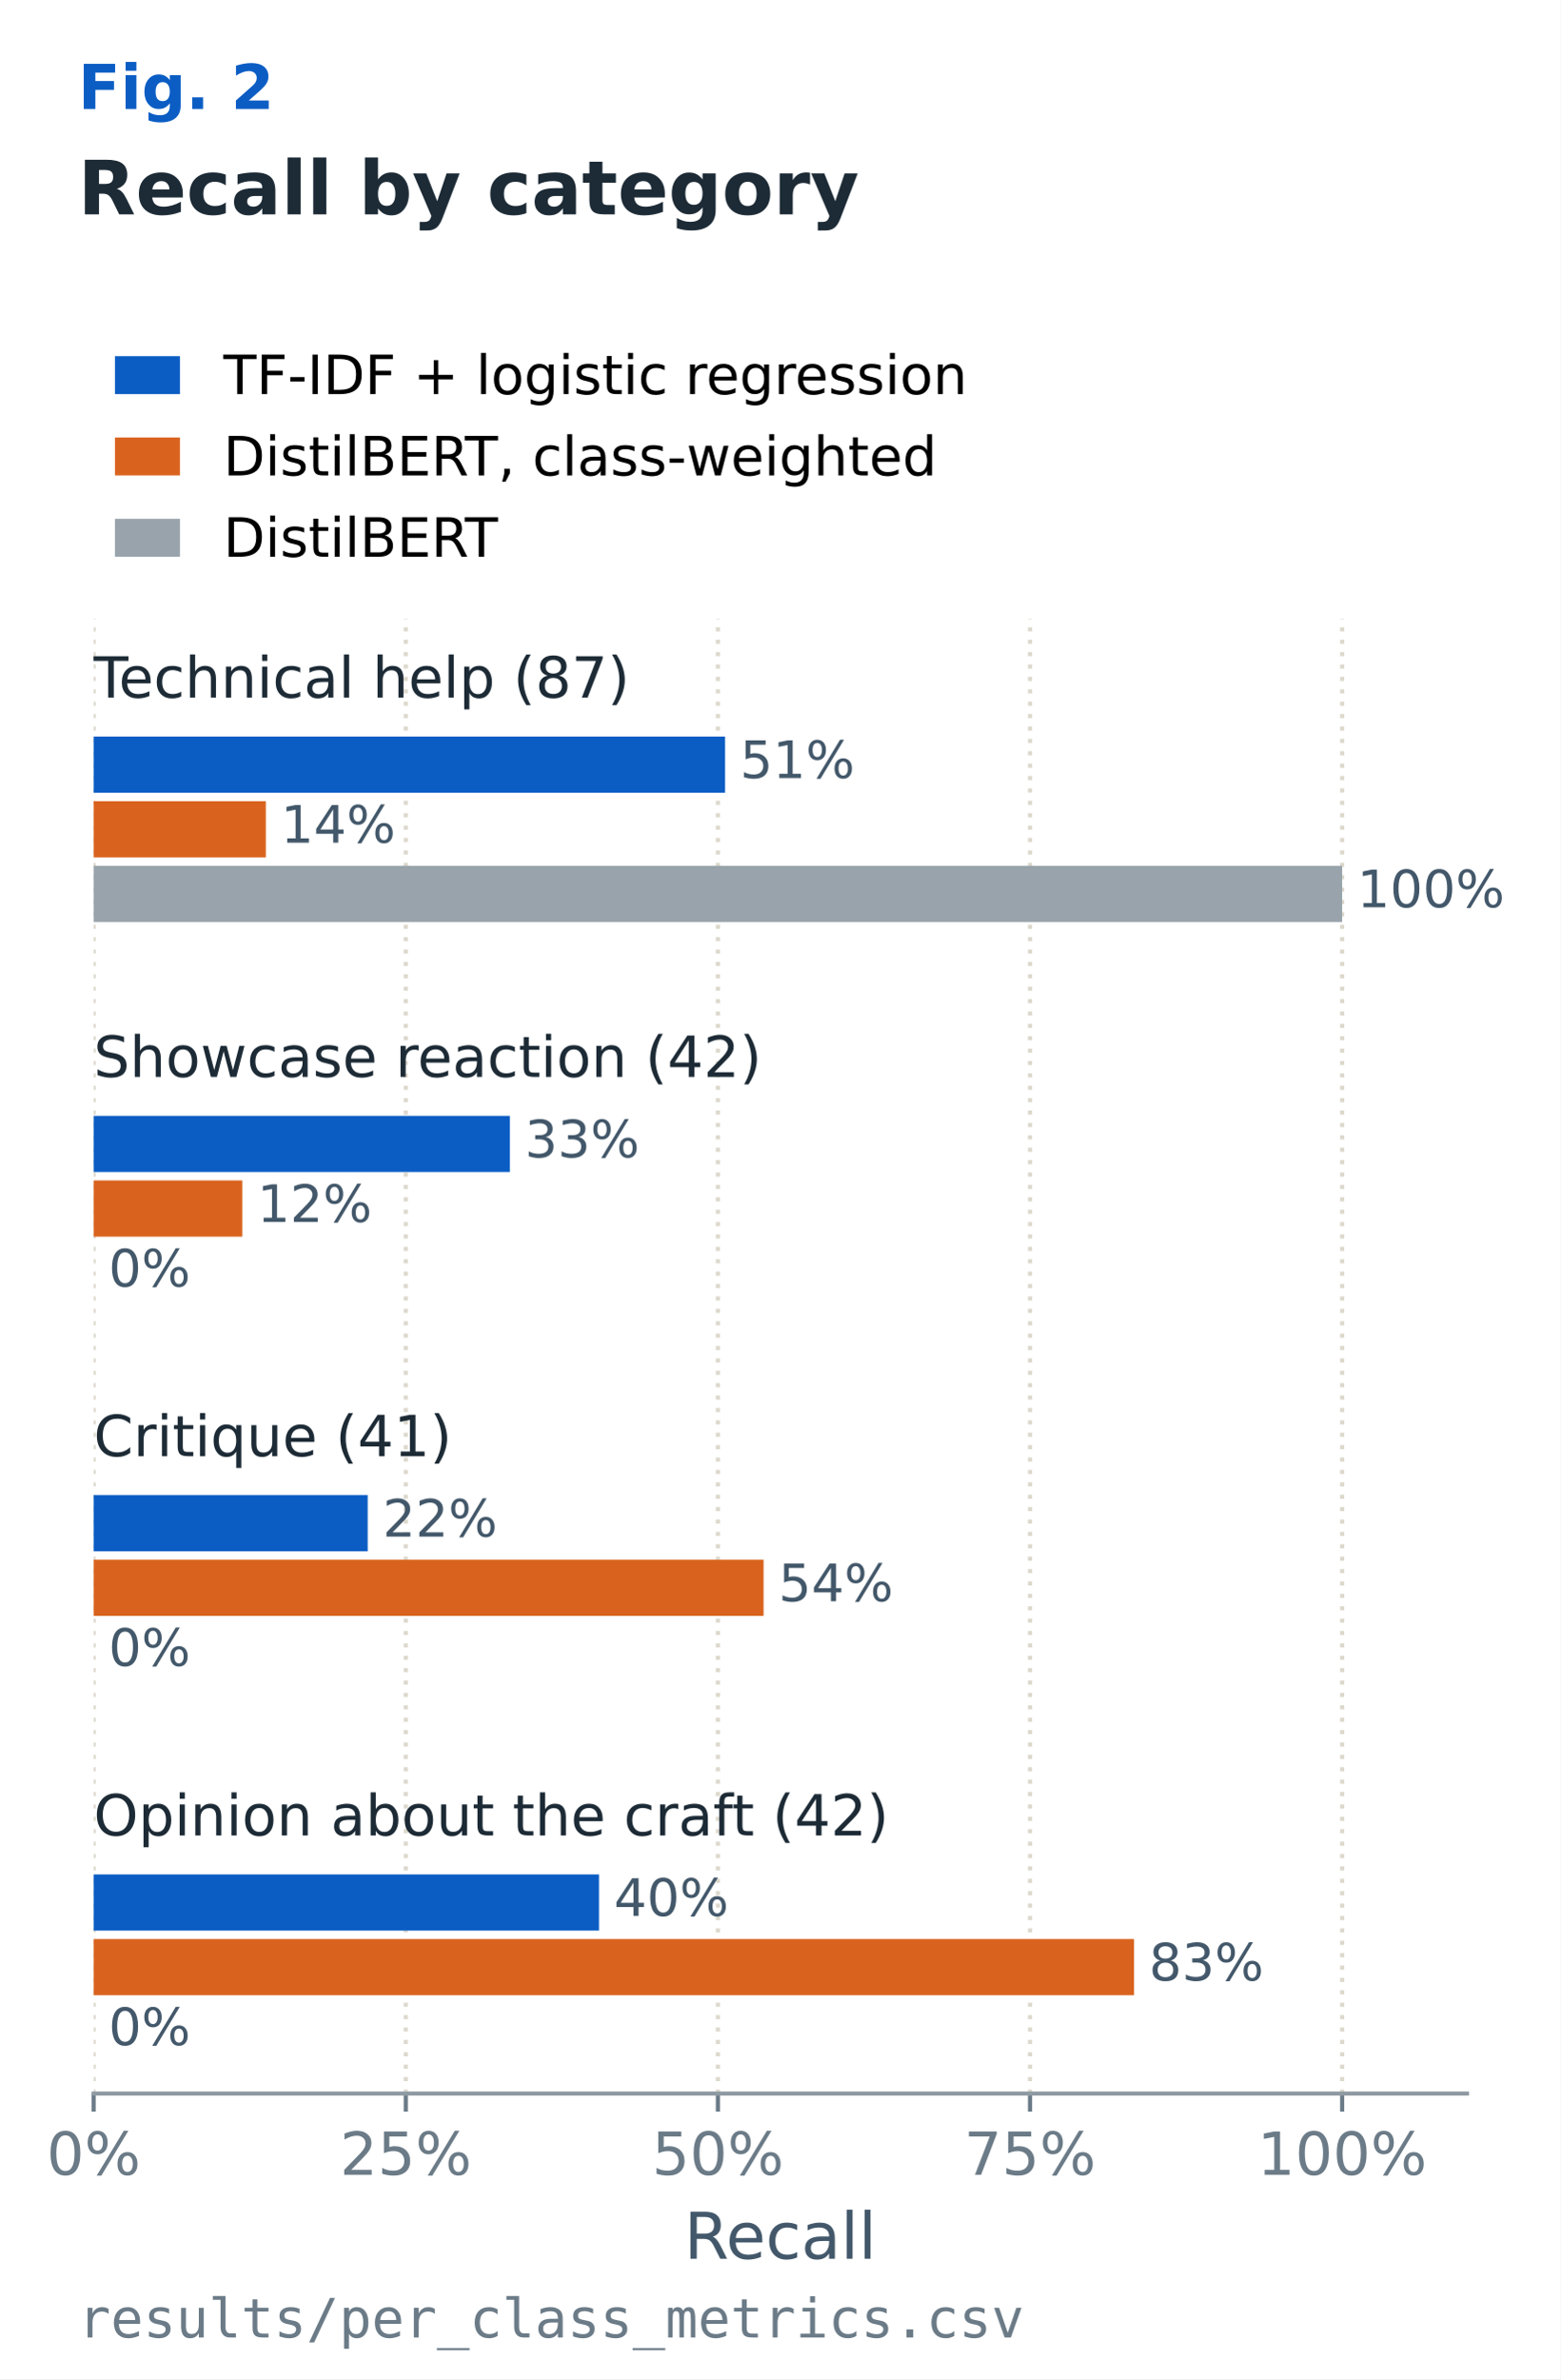
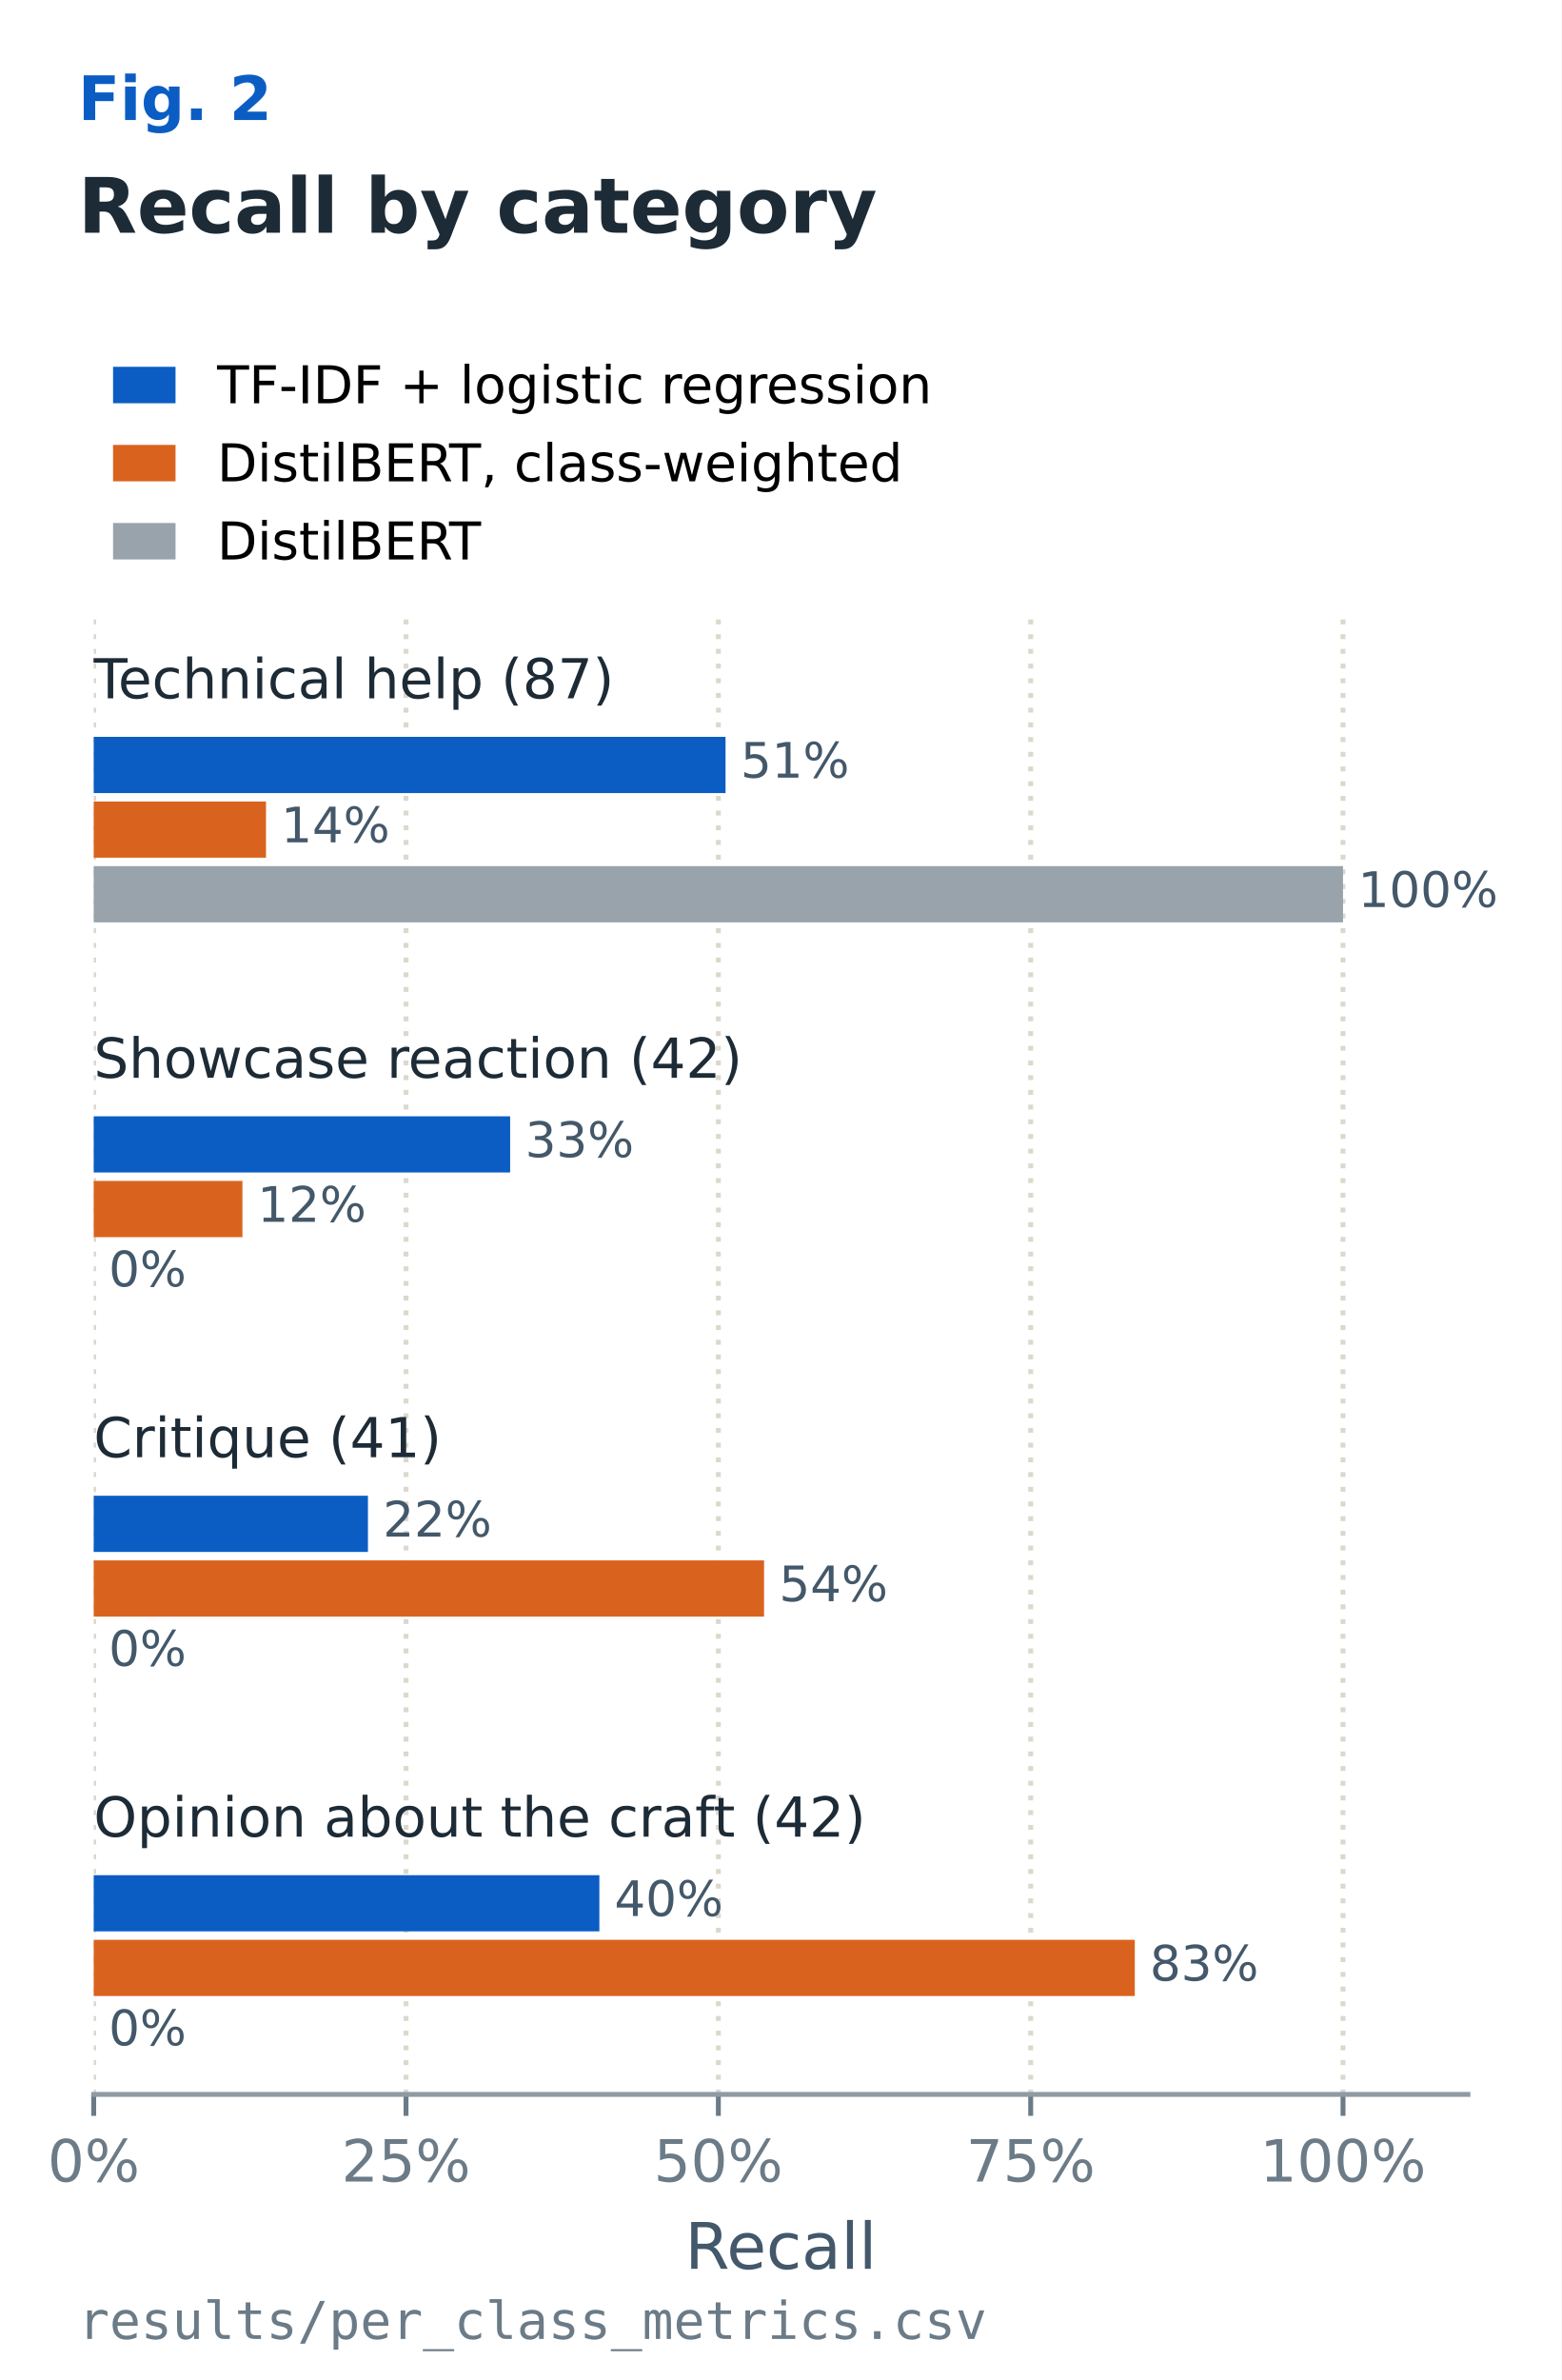
- <svg xmlns="http://www.w3.org/2000/svg" xmlns:xlink="http://www.w3.org/1999/xlink" role="img" aria-label="Recall by category for three models. Unweighted DistilBERT labels every excerpt as technical help (100% recall there, 0% elsewhere). Class-weighted DistilBERT swings the other way: 14% on technical help, 83% on opinion. TF-IDF with logistic regression is more even, between 22% and 51% in every category." width="302.4pt" height="460.8pt" viewBox="0 0 302.4 460.8" version="1.1">
+ <svg xmlns="http://www.w3.org/2000/svg" xmlns:xlink="http://www.w3.org/1999/xlink" role="img" aria-label="Recall by category for three models. Unweighted DistilBERT labels every excerpt as technical help (100% recall there, 0% elsewhere). Class-weighted DistilBERT swings the other way: 14% on technical help, 83% on opinion. TF-IDF with logistic regression is more even, between 22% and 51% in every category." width="255pt" height="388.571pt" viewBox="0 0 255 388.571" version="1.1">
  <defs>
    <style type="text/css">*{stroke-linejoin: round; stroke-linecap: butt}</style>
  </defs>
  <g id="figure_1">
    <g id="patch_1">
-       <path d="M 0 460.8  L 302.4 460.8  L 302.4 0  L 0 0  z " style="fill: #ffffff" />
+       <path d="M 0 388.571  L 255 388.571  L 255 0  L 0 0  z " style="fill: #ffffff" />
    </g>
    <g id="axes_1">
      <g id="patch_2">
-         <path d="M 18.144 405.504  L 284.256 405.504  L 284.256 119.808  L 18.144 119.808  z " style="fill: #ffffff" />
+         <path d="M 15.3 341.943  L 239.7 341.943  L 239.7 101.029  L 15.3 101.029  z " style="fill: #ffffff" />
      </g>
      <g id="matplotlib.axis_1">
        <g id="xtick_1">
          <g id="line2d_1">
-             <path d="M 18.144 405.504  L 18.144 119.808  " clip-path="url(#pd2597d4553)" style="fill: none; stroke-dasharray: 0.8,1.6; stroke-dashoffset: 0; stroke: #dcd8cc; stroke-width: 0.8" />
+             <path d="M 15.3 341.943  L 15.3 101.029  " clip-path="url(#p83f9180d06)" style="fill: none; stroke-dasharray: 0.8,1.6; stroke-dashoffset: 0; stroke: #dcd8cc; stroke-width: 0.8" />
          </g>
          <g id="line2d_2">
            <defs>
              <path id="m2d4528c1ce" d="M 0 0  L 0 3.5  " style="stroke: #6b7b87; stroke-width: 0.8" />
            </defs>
            <g>
-               <use xlink:href="#m2d4528c1ce" x="18.144" y="405.504" style="fill: #6b7b87; stroke: #6b7b87; stroke-width: 0.8" />
+               <use xlink:href="#m2d4528c1ce" x="15.3" y="341.943" style="fill: #6b7b87; stroke: #6b7b87; stroke-width: 0.8" />
            </g>
          </g>
          <g id="text_1">
-             <text style="font-size: 11.5px; font-family: Tahoma, Verdana, 'DejaVu Sans', sans-serif; text-anchor: middle; fill: #6b7b87" x="18.144" y="421.241" transform="rotate(-0 18.144 421.2413)">0%</text>
+             <text style="font-size: 9.5px; font-family: Tahoma, Verdana, 'DejaVu Sans', sans-serif; text-anchor: middle; fill: #6b7b87" x="15.3" y="356.161" transform="rotate(-0 15.3 356.1606)">0%</text>
          </g>
        </g>
        <g id="xtick_2">
          <g id="line2d_3">
-             <path d="M 78.624 405.504  L 78.624 119.808  " clip-path="url(#pd2597d4553)" style="fill: none; stroke-dasharray: 0.8,1.6; stroke-dashoffset: 0; stroke: #dcd8cc; stroke-width: 0.8" />
+             <path d="M 66.3 341.943  L 66.3 101.029  " clip-path="url(#p83f9180d06)" style="fill: none; stroke-dasharray: 0.8,1.6; stroke-dashoffset: 0; stroke: #dcd8cc; stroke-width: 0.8" />
          </g>
          <g id="line2d_4">
            <g>
-               <use xlink:href="#m2d4528c1ce" x="78.624" y="405.504" style="fill: #6b7b87; stroke: #6b7b87; stroke-width: 0.8" />
+               <use xlink:href="#m2d4528c1ce" x="66.3" y="341.943" style="fill: #6b7b87; stroke: #6b7b87; stroke-width: 0.8" />
            </g>
          </g>
          <g id="text_2">
-             <text style="font-size: 11.5px; font-family: Tahoma, Verdana, 'DejaVu Sans', sans-serif; text-anchor: middle; fill: #6b7b87" x="78.624" y="421.241" transform="rotate(-0 78.624 421.2413)">25%</text>
+             <text style="font-size: 9.5px; font-family: Tahoma, Verdana, 'DejaVu Sans', sans-serif; text-anchor: middle; fill: #6b7b87" x="66.3" y="356.161" transform="rotate(-0 66.3 356.1606)">25%</text>
          </g>
        </g>
        <g id="xtick_3">
          <g id="line2d_5">
-             <path d="M 139.104 405.504  L 139.104 119.808  " clip-path="url(#pd2597d4553)" style="fill: none; stroke-dasharray: 0.8,1.6; stroke-dashoffset: 0; stroke: #dcd8cc; stroke-width: 0.8" />
+             <path d="M 117.3 341.943  L 117.3 101.029  " clip-path="url(#p83f9180d06)" style="fill: none; stroke-dasharray: 0.8,1.6; stroke-dashoffset: 0; stroke: #dcd8cc; stroke-width: 0.8" />
          </g>
          <g id="line2d_6">
            <g>
-               <use xlink:href="#m2d4528c1ce" x="139.104" y="405.504" style="fill: #6b7b87; stroke: #6b7b87; stroke-width: 0.8" />
+               <use xlink:href="#m2d4528c1ce" x="117.3" y="341.943" style="fill: #6b7b87; stroke: #6b7b87; stroke-width: 0.8" />
            </g>
          </g>
          <g id="text_3">
-             <text style="font-size: 11.5px; font-family: Tahoma, Verdana, 'DejaVu Sans', sans-serif; text-anchor: middle; fill: #6b7b87" x="139.104" y="421.241" transform="rotate(-0 139.104 421.2413)">50%</text>
+             <text style="font-size: 9.5px; font-family: Tahoma, Verdana, 'DejaVu Sans', sans-serif; text-anchor: middle; fill: #6b7b87" x="117.3" y="356.161" transform="rotate(-0 117.3 356.1606)">50%</text>
          </g>
        </g>
        <g id="xtick_4">
          <g id="line2d_7">
-             <path d="M 199.584 405.504  L 199.584 119.808  " clip-path="url(#pd2597d4553)" style="fill: none; stroke-dasharray: 0.8,1.6; stroke-dashoffset: 0; stroke: #dcd8cc; stroke-width: 0.8" />
+             <path d="M 168.3 341.943  L 168.3 101.029  " clip-path="url(#p83f9180d06)" style="fill: none; stroke-dasharray: 0.8,1.6; stroke-dashoffset: 0; stroke: #dcd8cc; stroke-width: 0.8" />
          </g>
          <g id="line2d_8">
            <g>
-               <use xlink:href="#m2d4528c1ce" x="199.584" y="405.504" style="fill: #6b7b87; stroke: #6b7b87; stroke-width: 0.8" />
+               <use xlink:href="#m2d4528c1ce" x="168.3" y="341.943" style="fill: #6b7b87; stroke: #6b7b87; stroke-width: 0.8" />
            </g>
          </g>
          <g id="text_4">
-             <text style="font-size: 11.5px; font-family: Tahoma, Verdana, 'DejaVu Sans', sans-serif; text-anchor: middle; fill: #6b7b87" x="199.584" y="421.241" transform="rotate(-0 199.584 421.2413)">75%</text>
+             <text style="font-size: 9.5px; font-family: Tahoma, Verdana, 'DejaVu Sans', sans-serif; text-anchor: middle; fill: #6b7b87" x="168.3" y="356.161" transform="rotate(-0 168.3 356.1606)">75%</text>
          </g>
        </g>
        <g id="xtick_5">
          <g id="line2d_9">
-             <path d="M 260.064 405.504  L 260.064 119.808  " clip-path="url(#pd2597d4553)" style="fill: none; stroke-dasharray: 0.8,1.6; stroke-dashoffset: 0; stroke: #dcd8cc; stroke-width: 0.8" />
+             <path d="M 219.3 341.943  L 219.3 101.029  " clip-path="url(#p83f9180d06)" style="fill: none; stroke-dasharray: 0.8,1.6; stroke-dashoffset: 0; stroke: #dcd8cc; stroke-width: 0.8" />
          </g>
          <g id="line2d_10">
            <g>
-               <use xlink:href="#m2d4528c1ce" x="260.064" y="405.504" style="fill: #6b7b87; stroke: #6b7b87; stroke-width: 0.8" />
+               <use xlink:href="#m2d4528c1ce" x="219.3" y="341.943" style="fill: #6b7b87; stroke: #6b7b87; stroke-width: 0.8" />
            </g>
          </g>
          <g id="text_5">
-             <text style="font-size: 11.5px; font-family: Tahoma, Verdana, 'DejaVu Sans', sans-serif; text-anchor: middle; fill: #6b7b87" x="260.064" y="421.241" transform="rotate(-0 260.064 421.2413)">100%</text>
+             <text style="font-size: 9.5px; font-family: Tahoma, Verdana, 'DejaVu Sans', sans-serif; text-anchor: middle; fill: #6b7b87" x="219.3" y="356.161" transform="rotate(-0 219.3 356.1606)">100%</text>
          </g>
        </g>
        <g id="text_6">
-           <text style="font-size: 12.5px; font-family: Tahoma, Verdana, 'DejaVu Sans', sans-serif; text-anchor: middle; fill: #43586a" x="151.2" y="437.502" transform="rotate(-0 151.2 437.502)">Recall</text>
+           <text style="font-size: 10.5px; font-family: Tahoma, Verdana, 'DejaVu Sans', sans-serif; text-anchor: middle; fill: #43586a" x="127.5" y="370.421" transform="rotate(-0 127.5 370.4212)">Recall</text>
        </g>
      </g>
      <g id="matplotlib.axis_2" />
      <g id="patch_3">
-         <path d="M 18.144 153.547  L 140.494 153.547  L 140.494 142.664  L 18.144 142.664  z " clip-path="url(#pd2597d4553)" style="fill: #0b5dc4" />
+         <path d="M 15.3 129.479  L 118.472 129.479  L 118.472 120.302  L 15.3 120.302  z " clip-path="url(#p83f9180d06)" style="fill: #0b5dc4" />
      </g>
      <g id="patch_4">
-         <path d="M 18.144 227.012  L 98.784 227.012  L 98.784 216.128  L 18.144 216.128  z " clip-path="url(#pd2597d4553)" style="fill: #0b5dc4" />
+         <path d="M 15.3 191.429  L 83.3 191.429  L 83.3 182.251  L 15.3 182.251  z " clip-path="url(#p83f9180d06)" style="fill: #0b5dc4" />
      </g>
      <g id="patch_5">
-         <path d="M 18.144 300.477  L 71.248 300.477  L 71.248 289.593  L 18.144 289.593  z " clip-path="url(#pd2597d4553)" style="fill: #0b5dc4" />
+         <path d="M 15.3 253.378  L 60.08 253.378  L 60.08 244.2  L 15.3 244.2  z " clip-path="url(#p83f9180d06)" style="fill: #0b5dc4" />
      </g>
      <g id="patch_6">
-         <path d="M 18.144 373.941  L 116.064 373.941  L 116.064 363.058  L 18.144 363.058  z " clip-path="url(#pd2597d4553)" style="fill: #0b5dc4" />
+         <path d="M 15.3 315.328  L 97.871 315.328  L 97.871 306.15  L 15.3 306.15  z " clip-path="url(#p83f9180d06)" style="fill: #0b5dc4" />
      </g>
      <g id="patch_7">
-         <path d="M 18.144 166.064  L 51.512 166.064  L 51.512 155.18  L 18.144 155.18  z " clip-path="url(#pd2597d4553)" style="fill: #d9631e" />
+         <path d="M 15.3 140.034  L 43.438 140.034  L 43.438 130.856  L 15.3 130.856  z " clip-path="url(#p83f9180d06)" style="fill: #d9631e" />
      </g>
      <g id="patch_8">
-         <path d="M 18.144 239.528  L 46.944 239.528  L 46.944 228.645  L 18.144 228.645  z " clip-path="url(#pd2597d4553)" style="fill: #d9631e" />
+         <path d="M 15.3 201.983  L 39.586 201.983  L 39.586 192.805  L 15.3 192.805  z " clip-path="url(#p83f9180d06)" style="fill: #d9631e" />
      </g>
      <g id="patch_9">
-         <path d="M 18.144 312.993  L 147.955 312.993  L 147.955 302.109  L 18.144 302.109  z " clip-path="url(#pd2597d4553)" style="fill: #d9631e" />
+         <path d="M 15.3 263.933  L 124.763 263.933  L 124.763 254.755  L 15.3 254.755  z " clip-path="url(#p83f9180d06)" style="fill: #d9631e" />
      </g>
      <g id="patch_10">
-         <path d="M 18.144 386.458  L 219.744 386.458  L 219.744 375.574  L 18.144 375.574  z " clip-path="url(#pd2597d4553)" style="fill: #d9631e" />
+         <path d="M 15.3 325.882  L 185.3 325.882  L 185.3 316.704  L 15.3 316.704  z " clip-path="url(#p83f9180d06)" style="fill: #d9631e" />
      </g>
      <g id="patch_11">
-         <path d="M 18.144 178.58  L 260.064 178.58  L 260.064 167.696  L 18.144 167.696  z " clip-path="url(#pd2597d4553)" style="fill: #98a3ab" />
+         <path d="M 15.3 150.588  L 219.3 150.588  L 219.3 141.41  L 15.3 141.41  z " clip-path="url(#p83f9180d06)" style="fill: #98a3ab" />
      </g>
      <g id="patch_12">
-         <path d="M 18.144 252.044  L 18.144 252.044  L 18.144 241.161  L 18.144 241.161  z " clip-path="url(#pd2597d4553)" style="fill: #98a3ab" />
+         <path d="M 15.3 212.537  L 15.3 212.537  L 15.3 203.36  L 15.3 203.36  z " clip-path="url(#p83f9180d06)" style="fill: #98a3ab" />
      </g>
      <g id="patch_13">
-         <path d="M 18.144 325.509  L 18.144 325.509  L 18.144 314.625  L 18.144 314.625  z " clip-path="url(#pd2597d4553)" style="fill: #98a3ab" />
+         <path d="M 15.3 274.487  L 15.3 274.487  L 15.3 265.309  L 15.3 265.309  z " clip-path="url(#p83f9180d06)" style="fill: #98a3ab" />
      </g>
      <g id="patch_14">
-         <path d="M 18.144 398.974  L 18.144 398.974  L 18.144 388.09  L 18.144 388.09  z " clip-path="url(#pd2597d4553)" style="fill: #98a3ab" />
+         <path d="M 15.3 336.436  L 15.3 336.436  L 15.3 327.259  L 15.3 327.259  z " clip-path="url(#p83f9180d06)" style="fill: #98a3ab" />
      </g>
      <g id="patch_15">
-         <path d="M 18.144 405.504  L 284.256 405.504  " style="fill: none; stroke: #8f9aa3; stroke-width: 0.8; stroke-linejoin: miter; stroke-linecap: square" />
+         <path d="M 15.3 341.943  L 239.7 341.943  " style="fill: none; stroke: #8f9aa3; stroke-width: 0.8; stroke-linejoin: miter; stroke-linecap: square" />
      </g>
      <g id="text_7">
-         <text style="font-size: 10px; font-family: Tahoma, Verdana, 'DejaVu Sans', sans-serif; text-anchor: start; fill: #43586a" x="143.397" y="150.703" transform="rotate(-0 143.3974 150.7032)">51%</text>
+         <text style="font-size: 8px; font-family: Tahoma, Verdana, 'DejaVu Sans', sans-serif; text-anchor: start; fill: #43586a" x="120.92" y="126.969" transform="rotate(-0 120.9204 126.9687)">51%</text>
      </g>
      <g id="text_8">
-         <text style="font-size: 10px; font-family: Tahoma, Verdana, 'DejaVu Sans', sans-serif; text-anchor: start; fill: #43586a" x="101.687" y="224.168" transform="rotate(-0 101.687 224.1679)">33%</text>
+         <text style="font-size: 8px; font-family: Tahoma, Verdana, 'DejaVu Sans', sans-serif; text-anchor: start; fill: #43586a" x="85.748" y="188.918" transform="rotate(-0 85.74793 188.9181)">33%</text>
      </g>
      <g id="text_9">
-         <text style="font-size: 10px; font-family: Tahoma, Verdana, 'DejaVu Sans', sans-serif; text-anchor: start; fill: #43586a" x="74.151" y="297.633" transform="rotate(-0 74.15138 297.6325)">22%</text>
+         <text style="font-size: 8px; font-family: Tahoma, Verdana, 'DejaVu Sans', sans-serif; text-anchor: start; fill: #43586a" x="62.528" y="250.867" transform="rotate(-0 62.52845 250.8675)">22%</text>
      </g>
      <g id="text_10">
-         <text style="font-size: 10px; font-family: Tahoma, Verdana, 'DejaVu Sans', sans-serif; text-anchor: start; fill: #43586a" x="118.967" y="371.097" transform="rotate(-0 118.9671 371.0972)">40%</text>
+         <text style="font-size: 8px; font-family: Tahoma, Verdana, 'DejaVu Sans', sans-serif; text-anchor: start; fill: #43586a" x="100.319" y="312.817" transform="rotate(-0 100.3194 312.8168)">40%</text>
      </g>
      <g id="text_11">
-         <text style="font-size: 10px; font-family: Tahoma, Verdana, 'DejaVu Sans', sans-serif; text-anchor: start; fill: #43586a" x="54.415" y="163.219" transform="rotate(-0 54.41531 163.2194)">14%</text>
+         <text style="font-size: 8px; font-family: Tahoma, Verdana, 'DejaVu Sans', sans-serif; text-anchor: start; fill: #43586a" x="45.886" y="137.523" transform="rotate(-0 45.88592 137.523)">14%</text>
      </g>
      <g id="text_12">
-         <text style="font-size: 10px; font-family: Tahoma, Verdana, 'DejaVu Sans', sans-serif; text-anchor: start; fill: #43586a" x="49.847" y="236.684" transform="rotate(-0 49.84713 236.6841)">12%</text>
+         <text style="font-size: 8px; font-family: Tahoma, Verdana, 'DejaVu Sans', sans-serif; text-anchor: start; fill: #43586a" x="42.034" y="199.472" transform="rotate(-0 42.03379 199.4724)">12%</text>
      </g>
      <g id="text_13">
-         <text style="font-size: 10px; font-family: Tahoma, Verdana, 'DejaVu Sans', sans-serif; text-anchor: start; fill: #43586a" x="150.858" y="310.149" transform="rotate(-0 150.8577 310.1487)">54%</text>
+         <text style="font-size: 8px; font-family: Tahoma, Verdana, 'DejaVu Sans', sans-serif; text-anchor: start; fill: #43586a" x="127.211" y="261.422" transform="rotate(-0 127.2113 261.4218)">54%</text>
      </g>
      <g id="text_14">
-         <text style="font-size: 10px; font-family: Tahoma, Verdana, 'DejaVu Sans', sans-serif; text-anchor: start; fill: #43586a" x="222.647" y="383.613" transform="rotate(-0 222.647 383.6134)">83%</text>
+         <text style="font-size: 8px; font-family: Tahoma, Verdana, 'DejaVu Sans', sans-serif; text-anchor: start; fill: #43586a" x="187.748" y="323.371" transform="rotate(-0 187.7479 323.3712)">83%</text>
      </g>
      <g id="text_15">
-         <text style="font-size: 10px; font-family: Tahoma, Verdana, 'DejaVu Sans', sans-serif; text-anchor: start; fill: #43586a" x="262.967" y="175.736" transform="rotate(-0 262.967 175.7356)">100%</text>
+         <text style="font-size: 8px; font-family: Tahoma, Verdana, 'DejaVu Sans', sans-serif; text-anchor: start; fill: #43586a" x="221.748" y="148.077" transform="rotate(-0 221.748 148.0774)">100%</text>
      </g>
      <g id="text_16">
-         <text style="font-size: 10px; font-family: Tahoma, Verdana, 'DejaVu Sans', sans-serif; text-anchor: start; fill: #43586a" x="21.047" y="249.2" transform="rotate(-0 21.04704 249.2003)">0%</text>
+         <text style="font-size: 8px; font-family: Tahoma, Verdana, 'DejaVu Sans', sans-serif; text-anchor: start; fill: #43586a" x="17.748" y="210.027" transform="rotate(-0 17.748 210.0268)">0%</text>
      </g>
      <g id="text_17">
-         <text style="font-size: 10px; font-family: Tahoma, Verdana, 'DejaVu Sans', sans-serif; text-anchor: start; fill: #43586a" x="21.047" y="322.665" transform="rotate(-0 21.04704 322.6649)">0%</text>
+         <text style="font-size: 8px; font-family: Tahoma, Verdana, 'DejaVu Sans', sans-serif; text-anchor: start; fill: #43586a" x="17.748" y="271.976" transform="rotate(-0 17.748 271.9761)">0%</text>
      </g>
      <g id="text_18">
-         <text style="font-size: 10px; font-family: Tahoma, Verdana, 'DejaVu Sans', sans-serif; text-anchor: start; fill: #43586a" x="21.047" y="396.13" transform="rotate(-0 21.04704 396.1296)">0%</text>
+         <text style="font-size: 8px; font-family: Tahoma, Verdana, 'DejaVu Sans', sans-serif; text-anchor: start; fill: #43586a" x="17.748" y="333.926" transform="rotate(-0 17.748 333.9255)">0%</text>
      </g>
      <g id="text_19">
-         <text style="font-size: 11px; font-family: Tahoma, Verdana, 'DejaVu Sans', sans-serif; text-anchor: start; fill: #1d2b36" x="18.144" y="135.123" transform="rotate(-0 18.144 135.1235)">Technical help (87)</text>
+         <text style="font-size: 9px; font-family: Tahoma, Verdana, 'DejaVu Sans', sans-serif; text-anchor: start; fill: #1d2b36" x="15.3" y="114.01" transform="rotate(-0 15.3 114.0096)">Technical help (87)</text>
      </g>
      <g id="text_20">
-         <text style="font-size: 11px; font-family: Tahoma, Verdana, 'DejaVu Sans', sans-serif; text-anchor: start; fill: #1d2b36" x="18.144" y="208.588" transform="rotate(-0 18.144 208.5881)">Showcase reaction (42)</text>
+         <text style="font-size: 9px; font-family: Tahoma, Verdana, 'DejaVu Sans', sans-serif; text-anchor: start; fill: #1d2b36" x="15.3" y="175.959" transform="rotate(-0 15.3 175.959)">Showcase reaction (42)</text>
      </g>
      <g id="text_21">
-         <text style="font-size: 11px; font-family: Tahoma, Verdana, 'DejaVu Sans', sans-serif; text-anchor: start; fill: #1d2b36" x="18.144" y="282.053" transform="rotate(-0 18.144 282.0528)">Critique (41)</text>
+         <text style="font-size: 9px; font-family: Tahoma, Verdana, 'DejaVu Sans', sans-serif; text-anchor: start; fill: #1d2b36" x="15.3" y="237.908" transform="rotate(-0 15.3 237.9084)">Critique (41)</text>
      </g>
      <g id="text_22">
-         <text style="font-size: 11px; font-family: Tahoma, Verdana, 'DejaVu Sans', sans-serif; text-anchor: start; fill: #1d2b36" x="18.144" y="355.518" transform="rotate(-0 18.144 355.5175)">Opinion about the craft (42)</text>
+         <text style="font-size: 9px; font-family: Tahoma, Verdana, 'DejaVu Sans', sans-serif; text-anchor: start; fill: #1d2b36" x="15.3" y="299.858" transform="rotate(-0 15.3 299.8578)">Opinion about the craft (42)</text>
      </g>
      <g id="legend_1">
        <g id="patch_16">
-           <path d="M 22.272 76.334  L 34.872 76.334  L 34.872 68.984  L 22.272 68.984  z " style="fill: #0b5dc4" />
+           <path d="M 18.462 65.835  L 28.662 65.835  L 28.662 59.885  L 18.462 59.885  z " style="fill: #0b5dc4" />
        </g>
        <g id="text_23">
-           <text style="font-size: 10.5px; font-family: Tahoma, Verdana, 'DejaVu Sans', sans-serif; text-anchor: start" x="43.272" y="76.334" transform="rotate(-0 43.27176 76.3339)">TF-IDF + logistic regression</text>
+           <text style="font-size: 8.5px; font-family: Tahoma, Verdana, 'DejaVu Sans', sans-serif; text-anchor: start" x="35.462" y="65.835" transform="rotate(-0 35.462 65.83525)">TF-IDF + logistic regression</text>
        </g>
        <g id="patch_17">
-           <path d="M 22.272 92.085  L 34.872 92.085  L 34.872 84.735  L 22.272 84.735  z " style="fill: #d9631e" />
+           <path d="M 18.462 78.586  L 28.662 78.586  L 28.662 72.636  L 18.462 72.636  z " style="fill: #d9631e" />
        </g>
        <g id="text_24">
-           <text style="font-size: 10.5px; font-family: Tahoma, Verdana, 'DejaVu Sans', sans-serif; text-anchor: start" x="43.272" y="92.085" transform="rotate(-0 43.27176 92.08472)">DistilBERT, class-weighted</text>
+           <text style="font-size: 8.5px; font-family: Tahoma, Verdana, 'DejaVu Sans', sans-serif; text-anchor: start" x="35.462" y="78.586" transform="rotate(-0 35.462 78.58591)">DistilBERT, class-weighted</text>
        </g>
        <g id="patch_18">
-           <path d="M 22.272 107.836  L 34.872 107.836  L 34.872 100.486  L 22.272 100.486  z " style="fill: #98a3ab" />
+           <path d="M 18.462 91.337  L 28.662 91.337  L 28.662 85.387  L 18.462 85.387  z " style="fill: #98a3ab" />
        </g>
        <g id="text_25">
-           <text style="font-size: 10.5px; font-family: Tahoma, Verdana, 'DejaVu Sans', sans-serif; text-anchor: start" x="43.272" y="107.836" transform="rotate(-0 43.27176 107.8355)">DistilBERT</text>
+           <text style="font-size: 8.5px; font-family: Tahoma, Verdana, 'DejaVu Sans', sans-serif; text-anchor: start" x="35.462" y="91.337" transform="rotate(-0 35.462 91.33658)">DistilBERT</text>
        </g>
      </g>
    </g>
    <g id="text_26">
-       <text style="font-weight: 700; font-size: 12px; font-family: Tahoma, Verdana, 'DejaVu Sans', sans-serif; text-anchor: start; fill: #0b5dc4" x="15.12" y="21.118" transform="rotate(-0 15.12 21.11812)">Fig. 2</text>
+       <text style="font-weight: 700; font-size: 10px; font-family: Tahoma, Verdana, 'DejaVu Sans', sans-serif; text-anchor: start; fill: #0b5dc4" x="12.75" y="19.598" transform="rotate(-0 12.75 19.59844)">Fig. 2</text>
    </g>
    <g id="text_27">
-       <text style="font-weight: 700; font-size: 14.5px; font-family: Tahoma, Verdana, 'DejaVu Sans', sans-serif; text-anchor: start; fill: #1d2b36" x="15.12" y="41.518" transform="rotate(-0 15.12 41.51773)">Recall by category</text>
+       <text style="font-weight: 700; font-size: 12.5px; font-family: Tahoma, Verdana, 'DejaVu Sans', sans-serif; text-anchor: start; fill: #1d2b36" x="12.75" y="37.998" transform="rotate(-0 12.75 37.99805)">Recall by category</text>
    </g>
    <g id="text_28">
-       <text style="font-size: 10.5px; font-family: Consolas, Menlo, 'DejaVu Sans Mono', monospace; text-anchor: start; fill: #6b7b87" x="15.12" y="452.748" transform="rotate(-0 15.12 452.7479)">results/per_class_metrics.csv</text>
+       <text style="font-size: 8.5px; font-family: Consolas, Menlo, 'DejaVu Sans Mono', monospace; text-anchor: start; fill: #6b7b87" x="12.75" y="381.867" transform="rotate(-0 12.75 381.8666)">results/per_class_metrics.csv</text>
    </g>
  </g>
  <defs>
-     <clipPath id="pd2597d4553">
-       <rect x="18.144" y="119.808" width="266.112" height="285.696" />
+     <clipPath id="p83f9180d06">
+       <rect x="15.3" y="101.029" width="224.4" height="240.914" />
    </clipPath>
  </defs>
</svg>
